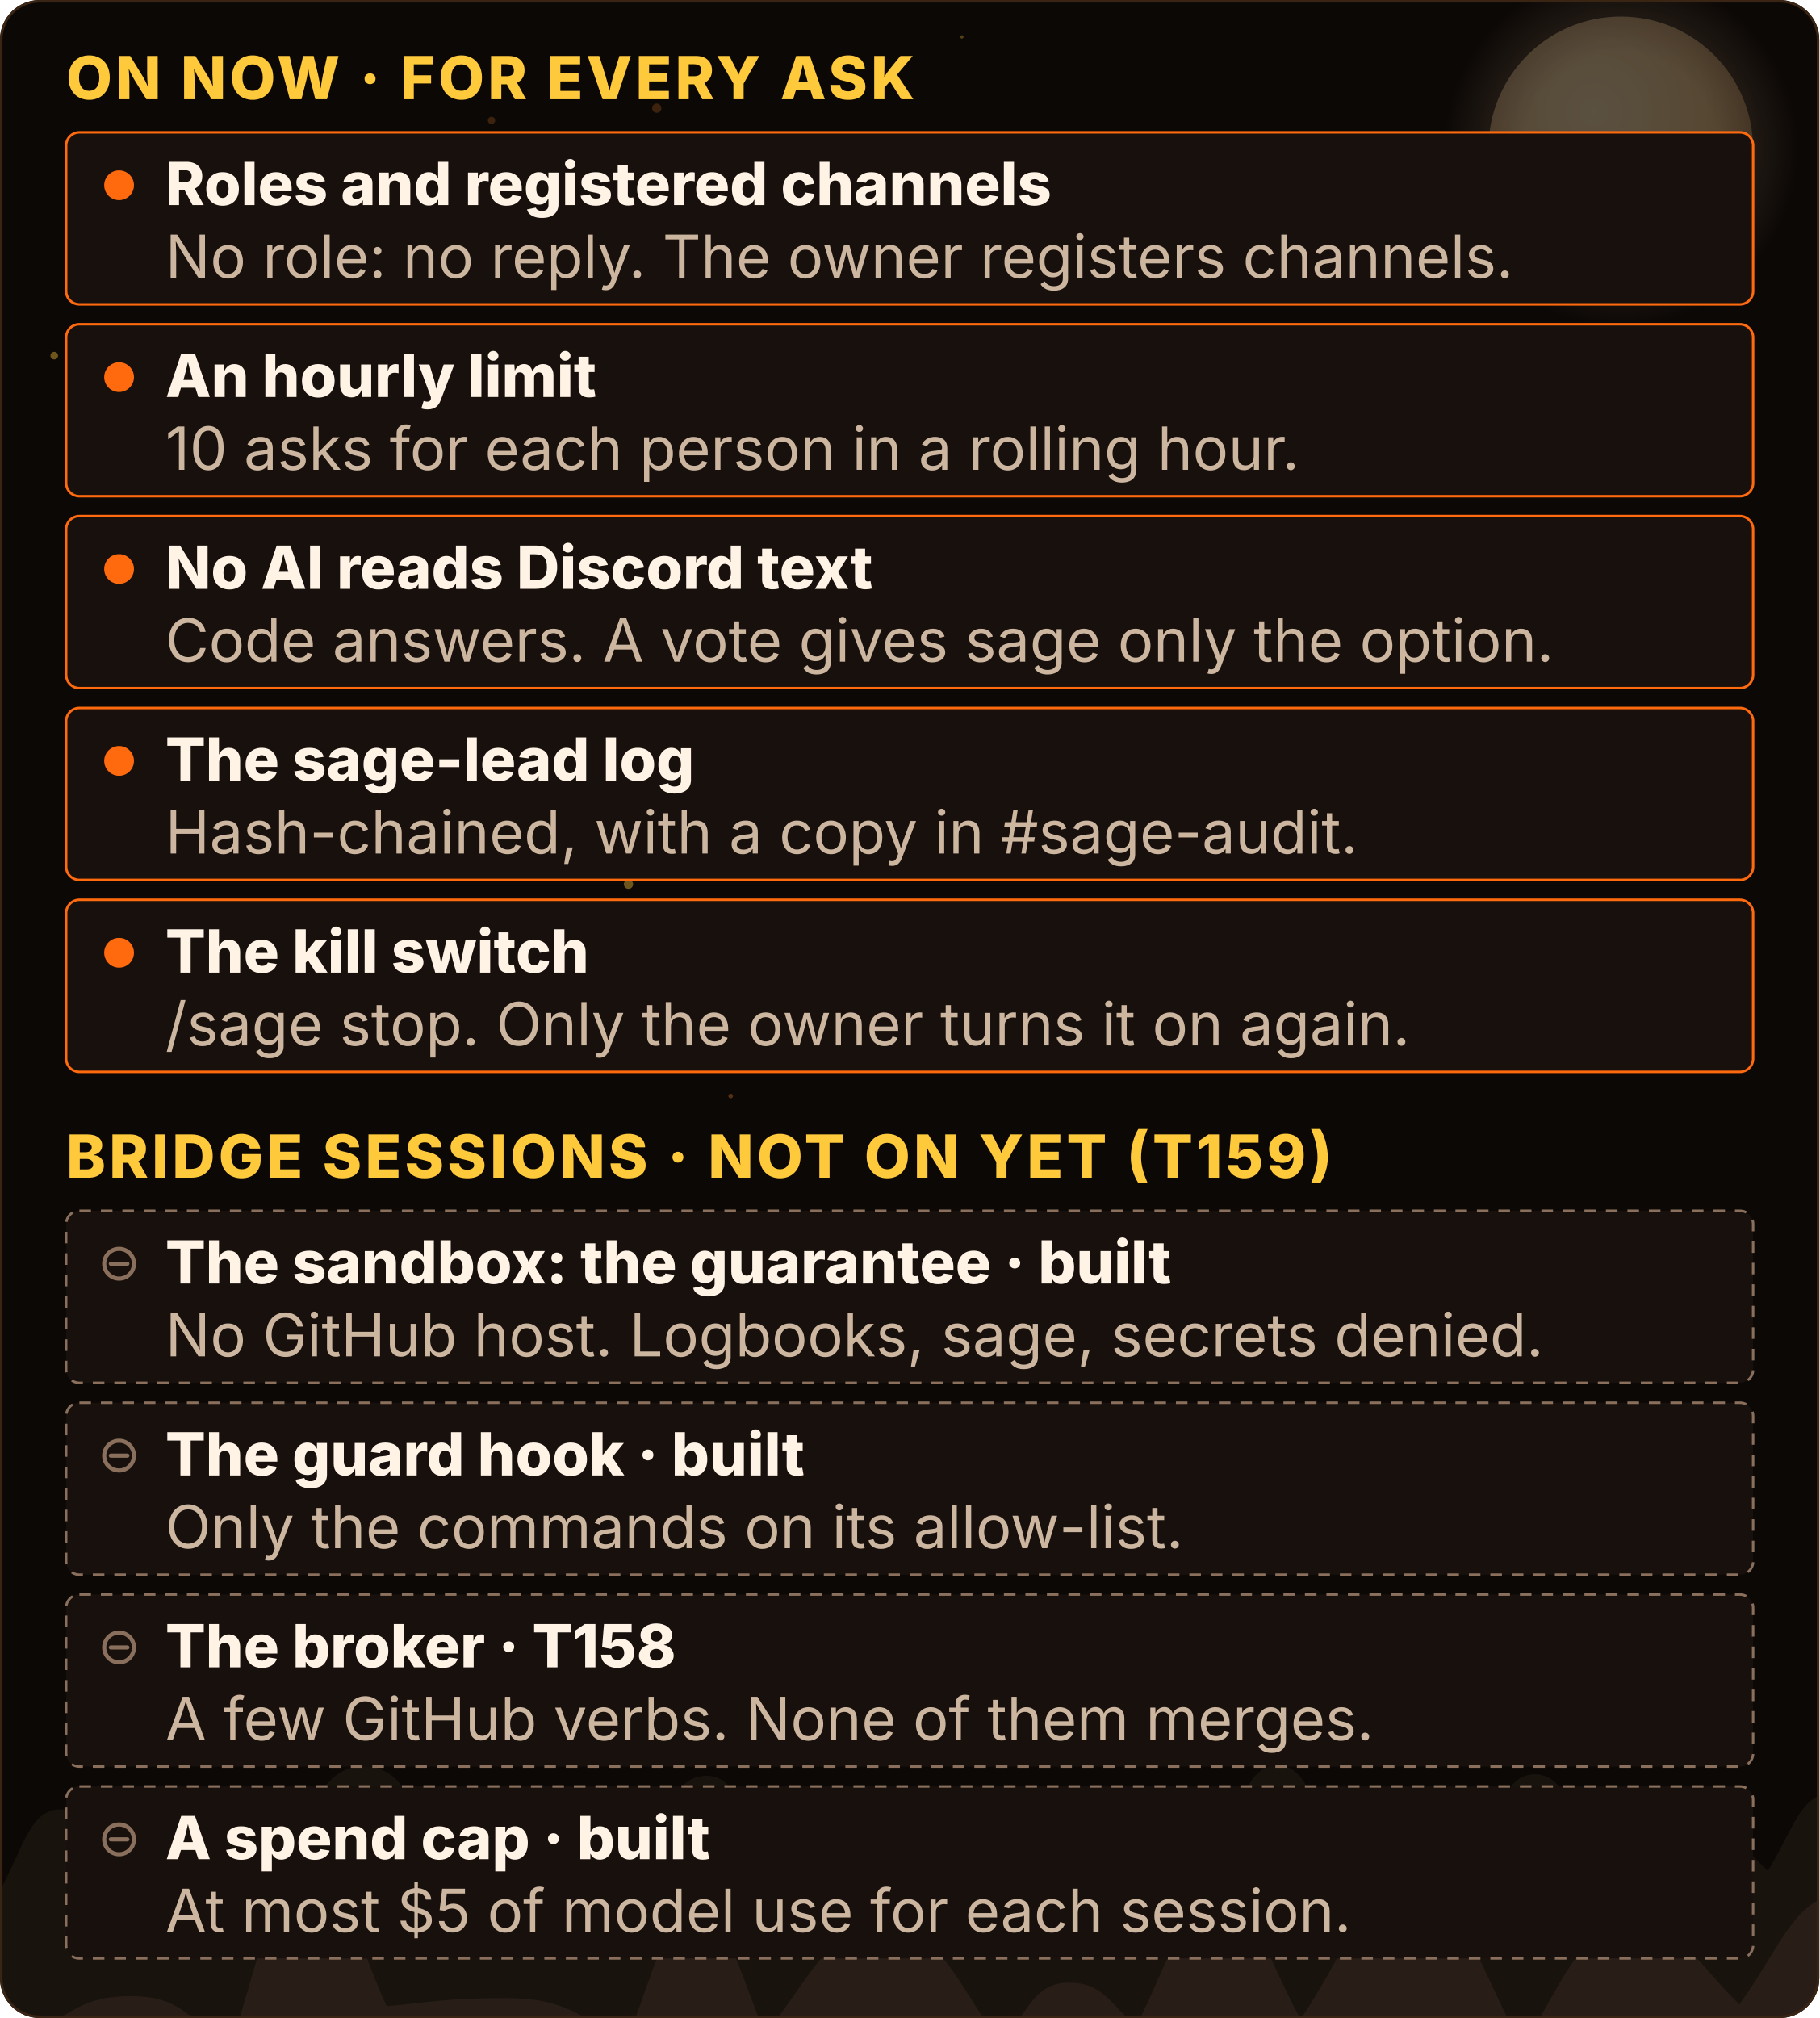
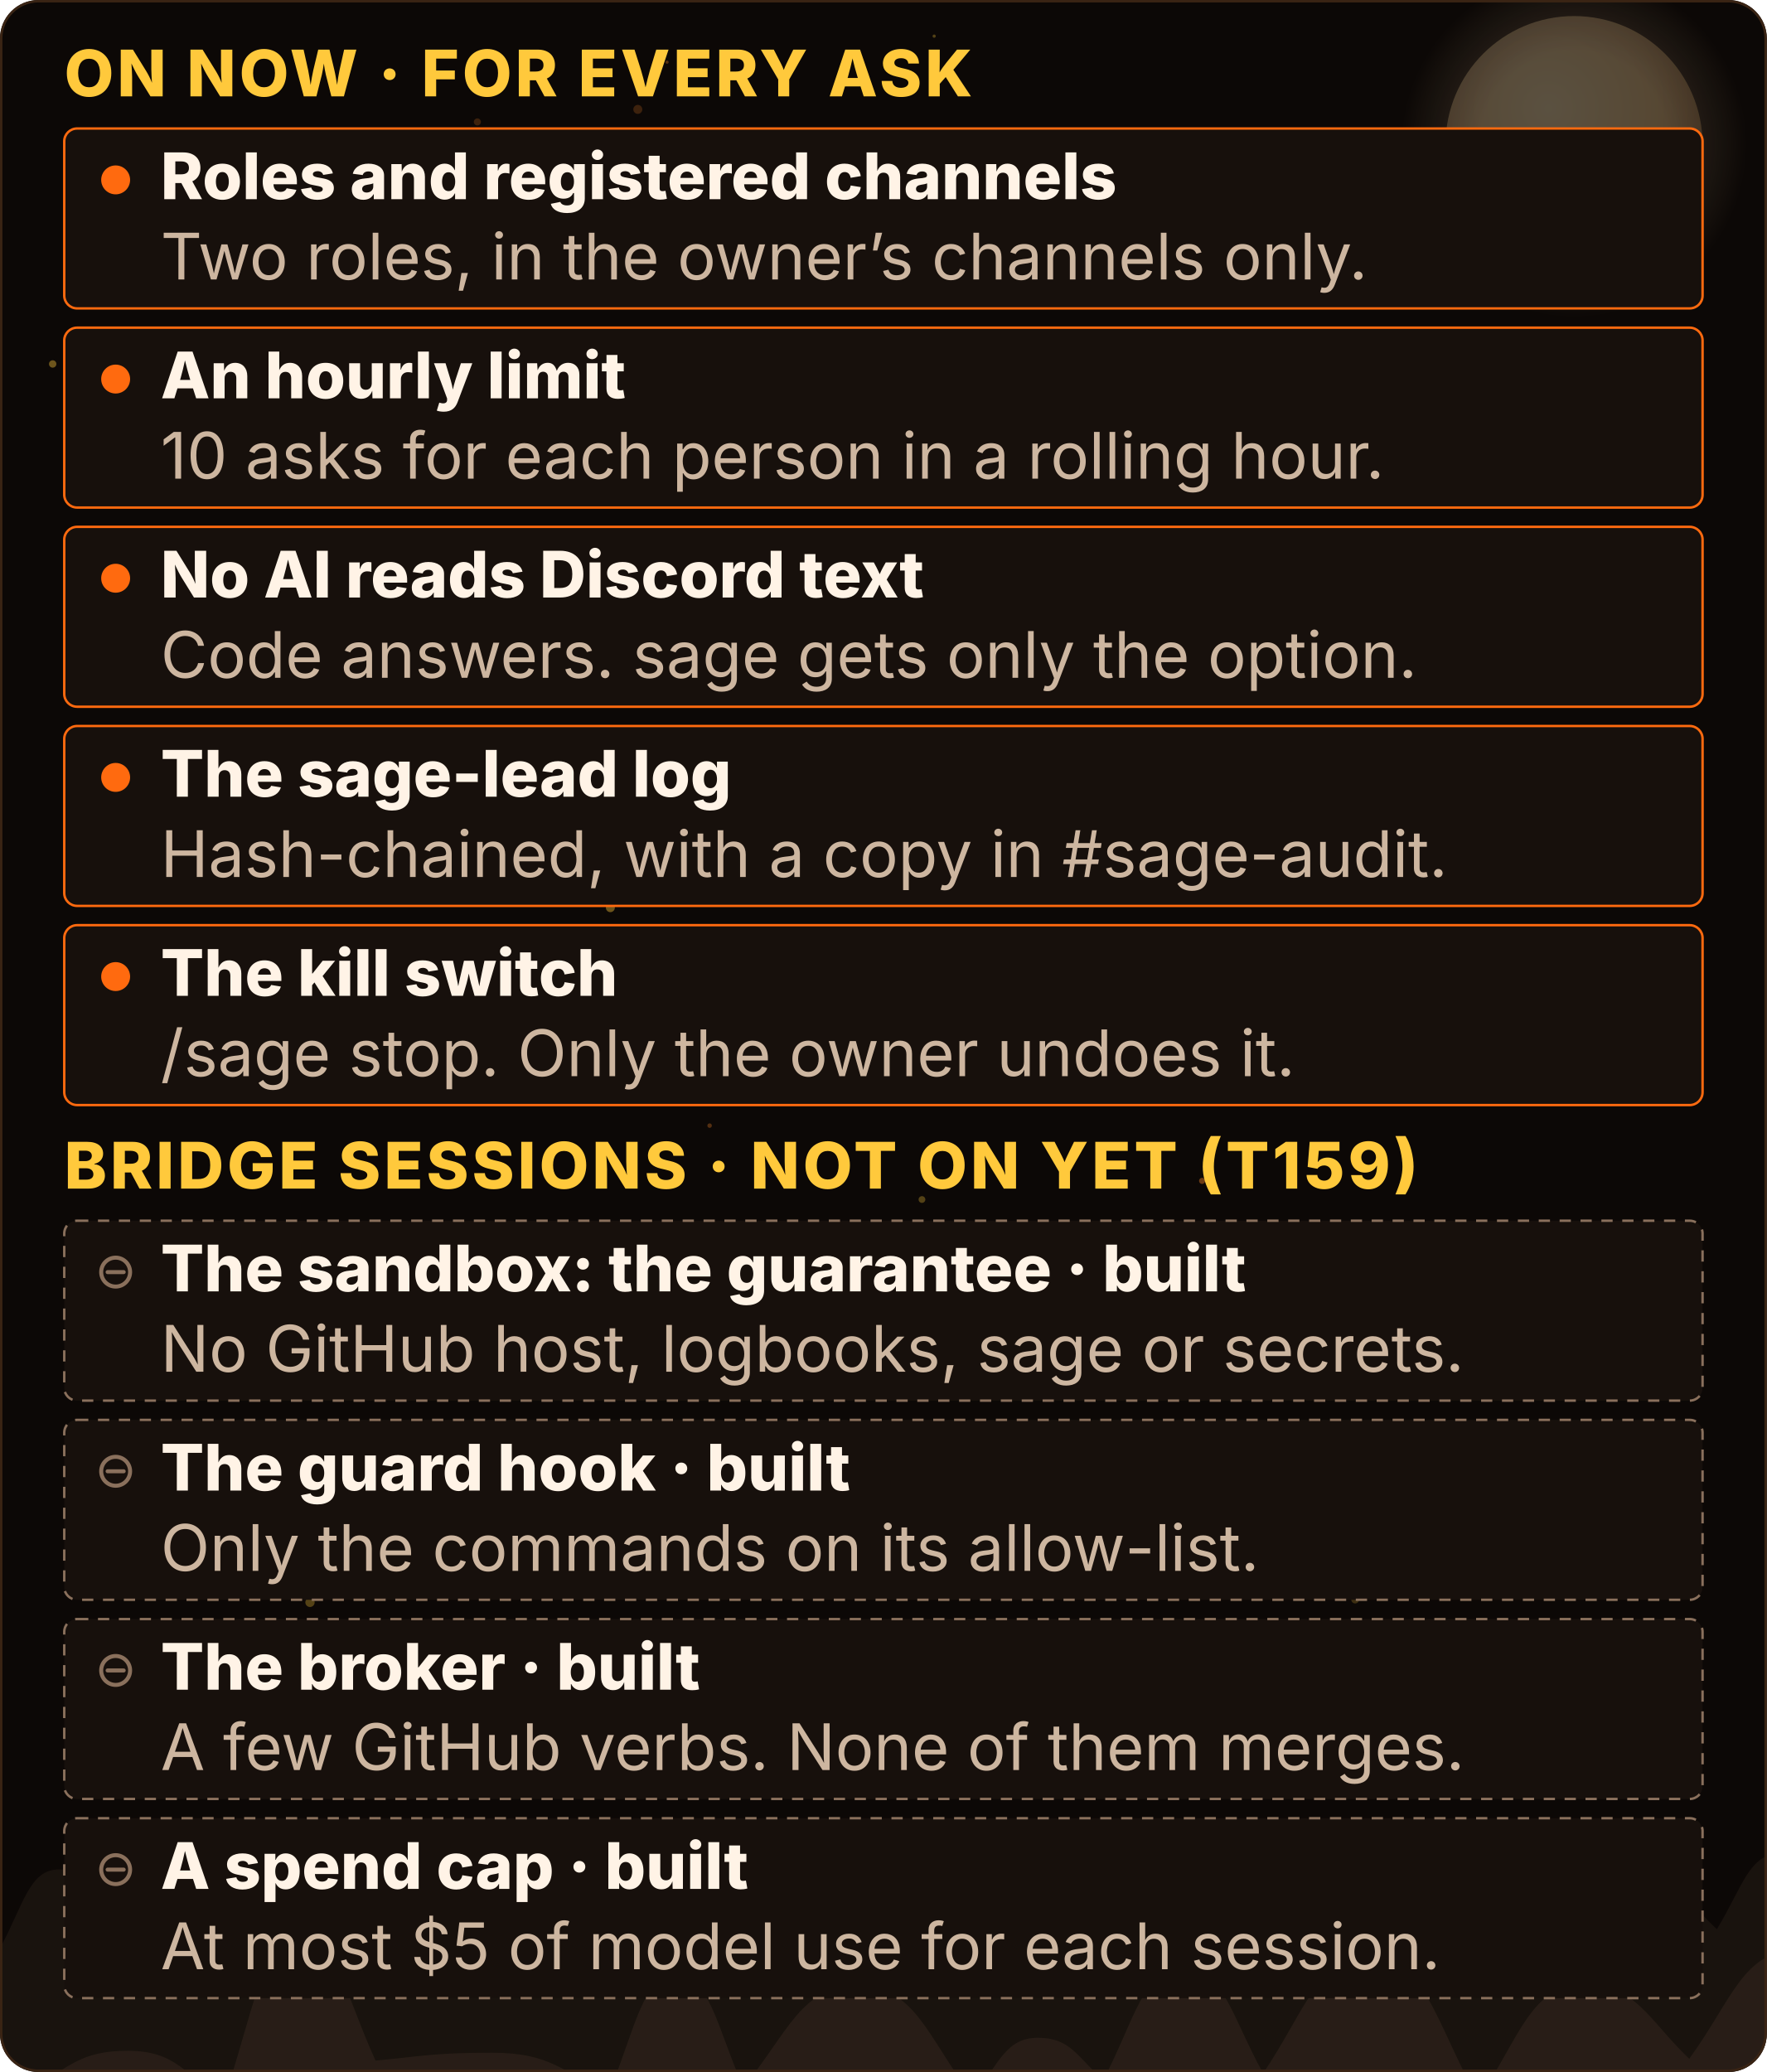
- <svg xmlns="http://www.w3.org/2000/svg" viewBox="0 0 1100 1220" width="1100" height="1220" role="img" aria-label="The guardrails: five layers are on now for every ask; four more (the sandbox, the guard hook, the broker and a spend cap) come with bridge sessions.">
+ <svg xmlns="http://www.w3.org/2000/svg" viewBox="0 0 1100 1290" width="1100" height="1290" role="img" aria-label="The guardrails: five layers are on now for every ask; four more (the sandbox, the guard hook, the broker and a spend cap) come with bridge sessions.">
  <style>.pulse{animation:pulse 5s ease-in-out infinite}@keyframes pulse{50%{opacity:.55}}@media (prefers-reduced-motion:reduce){.pulse{animation:none}}</style>
  <defs>
    <linearGradient id="safety-d-sky" x1="0" y1="0" x2="0" y2="1">
      <stop offset="0" stop-color="#080605" />
      <stop offset="0.45" stop-color="#1B120C" />
      <stop offset="0.72" stop-color="#22160E" />
      <stop offset="1" stop-color="#0A0706" />
    </linearGradient>
    <radialGradient id="safety-d-haze">
      <stop offset="0" stop-color="#FF8A2A" stop-opacity="0.6" />
      <stop offset="0.5" stop-color="#FF6A0F" stop-opacity="0.2" />
      <stop offset="1" stop-color="#FF6A0F" stop-opacity="0" />
    </radialGradient>
    <radialGradient id="safety-d-moonglow">
      <stop offset="0.55" stop-color="#F2CD96" stop-opacity="0.5" />
      <stop offset="1" stop-color="#F2CD96" stop-opacity="0" />
    </radialGradient>
    <radialGradient id="safety-d-moon" cx="0.4" cy="0.36" r="0.72">
      <stop offset="0" stop-color="#F8E7C6" />
      <stop offset="0.6" stop-color="#E4BC88" />
      <stop offset="1" stop-color="#B8844F" />
    </radialGradient>
    <radialGradient id="safety-d-iris" cx="0.51" cy="0.52" r="0.56">
      <stop offset="0" stop-color="#FFF4C2" />
      <stop offset="0.16" stop-color="#FFD54A" />
      <stop offset="0.4" stop-color="#FDB022" />
      <stop offset="0.66" stop-color="#EE7A0C" />
      <stop offset="0.86" stop-color="#A83E08" />
      <stop offset="1" stop-color="#4A1803" />
    </radialGradient>
    <linearGradient id="safety-d-lid" x1="0" y1="0.34" x2="0" y2="0.96">
      <stop offset="0" stop-color="#000" stop-opacity="0.85" />
      <stop offset="1" stop-color="#000" stop-opacity="0" />
    </linearGradient>
    <linearGradient id="safety-d-markR" x1="0" y1="0.5" x2="1" y2="0.3">
      <stop offset="0" stop-color="#B83A0A" />
      <stop offset="0.55" stop-color="#FF6A0F" />
      <stop offset="1" stop-color="#FFB050" />
    </linearGradient>
    <linearGradient id="safety-d-markL" x1="1" y1="0.5" x2="0" y2="0.3">
      <stop offset="0" stop-color="#B83A0A" />
      <stop offset="0.55" stop-color="#FF6A0F" />
      <stop offset="1" stop-color="#FFB050" />
    </linearGradient>
    <linearGradient id="safety-d-skin" x1="0" y1="0" x2="0" y2="1">
      <stop offset="0" stop-color="#040202" />
      <stop offset="0.32" stop-color="#1A110B" />
      <stop offset="0.6" stop-color="#33231A" />
      <stop offset="0.86" stop-color="#2C1E14" />
      <stop offset="1" stop-color="#3A2618" />
    </linearGradient>
    <linearGradient id="safety-d-robe" x1="0" y1="0" x2="0" y2="1">
      <stop offset="0" stop-color="#2B2018" />
      <stop offset="1" stop-color="#100B08" />
    </linearGradient>
    <linearGradient id="safety-d-bust" x1="0" y1="0" x2="0" y2="1">
      <stop offset="0" stop-color="#2B2018" />
      <stop offset="1" stop-color="#0A0604" />
    </linearGradient>
    <linearGradient id="safety-d-hood" x1="0" y1="0" x2="0" y2="1">
      <stop offset="0" stop-color="#382A1F" />
      <stop offset="1" stop-color="#18120D" />
    </linearGradient>
    <linearGradient id="safety-d-rock" x1="0" y1="0" x2="0" y2="1">
      <stop offset="0" stop-color="#33271D" />
      <stop offset="1" stop-color="#0D0907" />
    </linearGradient>
    <radialGradient id="safety-d-disc" cx="0.5" cy="0.42" r="0.62">
      <stop offset="0" stop-color="#3B2B1E" />
      <stop offset="1" stop-color="#100B08" />
    </radialGradient>
    <radialGradient id="safety-d-orb" cx="0.4" cy="0.38" r="0.65">
      <stop offset="0" stop-color="#FFF6D0" />
      <stop offset="0.45" stop-color="#FFC93C" />
      <stop offset="1" stop-color="#FF6A0F" />
    </radialGradient>
    <linearGradient id="safety-d-fall" x1="0" y1="0" x2="0" y2="1">
      <stop offset="0" stop-color="#F4E6CC" stop-opacity="0.95" />
      <stop offset="1" stop-color="#F4E6CC" stop-opacity="0" />
    </linearGradient>
    <linearGradient id="safety-d-word" x1="0" y1="0" x2="0" y2="1">
      <stop offset="0.2" stop-color="#FFF8EC" />
      <stop offset="0.5" stop-color="#FFD27A" />
      <stop offset="0.72" stop-color="#FF8A2A" />
      <stop offset="0.9" stop-color="#E2470A" />
    </linearGradient>
    <linearGradient id="safety-d-ember" x1="0" y1="0" x2="0" y2="1">
      <stop offset="0" stop-color="#FFA040" />
      <stop offset="1" stop-color="#F05A0A" />
    </linearGradient>
    <filter id="safety-d-wordglow" x="-10%" y="-20%" width="120%" height="140%">
      <feGaussianBlur in="SourceAlpha" stdDeviation="10" result="b" />
      <feFlood flood-color="#FF6A0F" flood-opacity="0.7" />
      <feComposite in2="b" operator="in" result="g" />
      <feMerge>
        <feMergeNode in="g" />
        <feMergeNode in="SourceGraphic" />
      </feMerge>
    </filter>
    <filter id="safety-d-glow" x="-50%" y="-50%" width="200%" height="200%">
      <feGaussianBlur in="SourceGraphic" stdDeviation="2.6" result="b" />
      <feMerge>
        <feMergeNode in="b" />
        <feMergeNode in="SourceGraphic" />
      </feMerge>
    </filter>
    <filter id="safety-d-blur" x="-50%" y="-50%" width="200%" height="200%">
      <feGaussianBlur stdDeviation="14" />
    </filter>
    <filter id="safety-d-mist" x="-30%" y="-200%" width="160%" height="500%">
      <feGaussianBlur stdDeviation="20" />
    </filter>
    <marker id="safety-d-hot" viewBox="0 0 12 12" refX="10" refY="6" markerWidth="9" markerHeight="9" markerUnits="userSpaceOnUse" orient="auto-start-reverse">
      <path d="M0 0 L12 6 L0 12 L3 6 z" fill="#FF6A0F" />
    </marker>
    <marker id="safety-d-muted" viewBox="0 0 12 12" refX="10" refY="6" markerWidth="9" markerHeight="9" markerUnits="userSpaceOnUse" orient="auto-start-reverse">
      <path d="M0 0 L12 6 L0 12 L3 6 z" fill="#8A705C" />
    </marker>
    <marker id="safety-d-bad" viewBox="0 0 12 12" refX="10" refY="6" markerWidth="9" markerHeight="9" markerUnits="userSpaceOnUse" orient="auto-start-reverse">
      <path d="M0 0 L12 6 L0 12 L3 6 z" fill="#FF6A55" />
    </marker>
    <marker id="safety-d-loop" viewBox="0 0 12 12" refX="10" refY="6" markerWidth="9" markerHeight="9" markerUnits="userSpaceOnUse" orient="auto-start-reverse">
      <path d="M0 0 L12 6 L0 12 L3 6 z" fill="#FFC93C" />
    </marker>
    <clipPath id="safety-d-frame">
-       <rect width="1100" height="1220" rx="24" />
+       <rect width="1100" height="1290" rx="24" />
    </clipPath>
  </defs>
  <g clip-path="url(#safety-d-frame)">
-     <rect width="1100" height="1220" rx="24" fill="#0C0806" />
+     <rect width="1100" height="1290" rx="24" fill="#0C0806" />
    <circle cx="980" cy="90" r="107.5" fill="url(#safety-d-moonglow)" opacity="0.3" />
    <circle cx="980" cy="90" r="80" fill="url(#safety-d-moon)" opacity="0.22" />
-     <path d="M-60 1220 L-60 1160 C-48 1140.5 -45 1124.6 -30 1124.6 C-15 1124.6 -12 1132.9 0 1143 C14.6 1116 18.3 1093.9 36.6 1093.9 C54.8 1093.9 58.5 1109.5 73.1 1128.5 C90.6 1127.6 95 1126.9 116.9 1126.9 C138.7 1126.9 143.1 1140.7 160.6 1157.7 C184.3 1108.2 190.2 1067.8 219.9 1067.8 C249.5 1067.8 255.4 1107.5 279.1 1155.9 C300.3 1138.9 305.5 1125 331.9 1125 C358.3 1125 363.6 1128.9 384.7 1133.7 C401.8 1100.7 406 1073.6 427.4 1073.6 C448.7 1073.6 452.9 1108.2 470 1150.5 C492.6 1136.4 498.3 1125 526.6 1125 C554.8 1125 560.5 1123.8 583.1 1122.3 C598.6 1116.6 602.5 1111.9 621.8 1111.9 C641.2 1111.9 645 1118.4 660.5 1126.3 C675.3 1115.4 679 1106.6 697.5 1106.6 C715.9 1106.6 719.6 1115.3 734.4 1126 C749.7 1093.7 753.5 1067.3 772.5 1067.3 C791.6 1067.3 795.4 1095.7 810.7 1130.5 C825.3 1106.1 829 1086 847.3 1086 C865.6 1086 869.2 1116.9 883.9 1154.6 C901.5 1109.5 906 1072.7 928 1072.7 C950.1 1072.7 954.5 1108.8 972.2 1153 C991.5 1123.1 996.3 1098.6 1020.5 1098.6 C1044.7 1098.6 1049.5 1113.2 1068.9 1131.1 C1084.8 1105.2 1088.8 1083.9 1108.6 1083.9 C1128.5 1083.9 1132.5 1109.9 1148.4 1141.6 C1165.2 1121.6 1169.4 1105.2 1190.5 1105.2 C1211.5 1105.2 1215.7 1126.3 1232.6 1152.1 L1232.6 1220 Z" fill="#3A2B21" opacity="0.3" />
-     <path d="M-60 1220 L-60 1250 C-44 1220 -40 1195.4 -20 1195.4 C0 1195.4 4 1210.7 20 1229.5 C43.8 1217 49.8 1206.8 79.5 1206.8 C109.2 1206.8 115.2 1221 139 1238.4 C157.9 1182.9 162.7 1137.5 186.4 1137.5 C210.1 1137.5 214.8 1171.4 233.8 1212.9 C262.8 1210.2 270 1208 306.3 1208 C342.6 1208 349.9 1219.5 378.9 1233.5 C395.7 1193.1 399.9 1160 420.8 1160 C441.8 1160 446 1191.3 462.8 1229.5 C491.3 1194.8 498.5 1166.5 534.1 1166.5 C569.8 1166.5 576.9 1197.6 605.5 1235.5 C621.8 1215.3 625.9 1198.7 646.2 1198.7 C666.6 1198.7 670.6 1210.6 686.9 1225.1 C706.8 1186.8 711.8 1155.4 736.7 1155.4 C761.5 1155.4 766.5 1184.8 786.4 1220.8 C813.2 1181.2 819.9 1148.7 853.4 1148.7 C886.8 1148.7 893.5 1188.5 920.3 1237.1 C946.6 1197.9 953.1 1165.8 986 1165.8 C1018.8 1165.8 1025.4 1186.5 1051.7 1211.8 C1078.7 1174.6 1085.4 1144.1 1119.2 1144.1 C1152.9 1144.1 1159.7 1185.7 1186.6 1236.6 L1186.6 1220 Z" fill="#3A2B21" opacity="0.45" />
-     <ellipse cx="80" cy="1179.5" rx="262.2" ry="26" fill="#E9D6BC" opacity="0" filter="url(#safety-d-mist)" />
-     <ellipse cx="399.8" cy="1145.7" rx="218.8" ry="26" fill="#E9D6BC" opacity="0" filter="url(#safety-d-mist)" />
-     <ellipse cx="663.8" cy="1180.4" rx="273.4" ry="26" fill="#E9D6BC" opacity="0" filter="url(#safety-d-mist)" />
-     <ellipse cx="929.3" cy="1150.4" rx="221.4" ry="26" fill="#E9D6BC" opacity="0" filter="url(#safety-d-mist)" />
-     <circle cx="397.1" cy="65.4" r="2.8" fill="#FF8A2A" opacity="0.2" />
-     <circle cx="479.9" cy="1135" r="2.2" fill="#FF8A2A" opacity="0.4" />
-     <circle cx="507.4" cy="338.1" r="1" fill="#FFC93C" opacity="0.3" />
-     <circle cx="879.6" cy="388.5" r="1.3" fill="#FFC93C" opacity="0.4" />
-     <circle cx="193" cy="942.8" r="2.9" fill="#FFC93C" opacity="0.3" />
-     <circle cx="987.5" cy="743.7" r="2.5" fill="#FF8A2A" opacity="0.3" />
-     <circle cx="187.7" cy="519.8" r="1.6" fill="#FF8A2A" opacity="0.4" />
-     <circle cx="432" cy="242.9" r="1.6" fill="#FFC93C" opacity="0.4" />
-     <circle cx="478.5" cy="596.2" r="2" fill="#FF8A2A" opacity="0.3" />
-     <circle cx="574" cy="706.1" r="2.1" fill="#FFC93C" opacity="0.3" />
-     <circle cx="370.6" cy="555.3" r="2.4" fill="#FF8A2A" opacity="0.3" />
-     <circle cx="996" cy="474.8" r="2.1" fill="#FFC93C" opacity="0.3" />
-     <circle cx="767.2" cy="315.5" r="2.6" fill="#FFC93C" opacity="0.2" />
-     <circle cx="684.4" cy="113.6" r="1.8" fill="#FF8A2A" opacity="0.2" />
-     <circle cx="742" cy="759.9" r="3" fill="#FF8A2A" opacity="0.2" />
-     <circle cx="583.5" cy="911" r="2" fill="#FFC93C" opacity="0.2" />
-     <circle cx="84" cy="264.9" r="1.6" fill="#FF8A2A" opacity="0.4" />
-     <circle cx="380" cy="534.6" r="2.8" fill="#FFC93C" opacity="0.4" />
-     <circle cx="32.8" cy="215" r="2.3" fill="#FFC93C" opacity="0.4" />
-     <circle cx="806" cy="932" r="1.8" fill="#FF8A2A" opacity="0.2" />
-     <circle cx="866.8" cy="95.2" r="2.1" fill="#FFC93C" opacity="0.3" />
-     <circle cx="415.3" cy="37.7" r="1" fill="#FF8A2A" opacity="0.3" />
-     <circle cx="750.9" cy="255.5" r="2.8" fill="#FFC93C" opacity="0.3" />
-     <circle cx="295.9" cy="907" r="1.7" fill="#FFC93C" opacity="0.5" />
-     <circle cx="548.6" cy="890.4" r="2.9" fill="#FF8A2A" opacity="0.5" />
-     <circle cx="843.7" cy="941.3" r="2.4" fill="#FFC93C" opacity="0.2" />
-     <circle cx="771.6" cy="992.9" r="1.4" fill="#FF8A2A" opacity="0.3" />
-     <circle cx="873.8" cy="763.6" r="3" fill="#FFC93C" opacity="0.2" />
-     <circle cx="691.6" cy="322.4" r="1" fill="#FF8A2A" opacity="0.3" />
-     <circle cx="425.1" cy="1137" r="0.8" fill="#FF8A2A" opacity="0.3" />
-     <circle cx="160.4" cy="857.9" r="2.4" fill="#FF8A2A" opacity="0.4" />
-     <circle cx="473.9" cy="563.8" r="2.6" fill="#FF8A2A" opacity="0.4" />
-     <circle cx="301.2" cy="817.1" r="2.8" fill="#FF8A2A" opacity="0.4" />
-     <circle cx="297.2" cy="72.8" r="2.2" fill="#FF8A2A" opacity="0.2" />
-     <circle cx="441.8" cy="662.6" r="1.4" fill="#FF8A2A" opacity="0.3" />
-     <circle cx="581.6" cy="22.3" r="1" fill="#FFC93C" opacity="0.3" />
-     <circle cx="822.2" cy="213.2" r="1.2" fill="#FF8A2A" opacity="0.3" />
-     <circle cx="561.7" cy="1124.2" r="2.5" fill="#FF8A2A" opacity="0.3" />
-     <circle cx="748.4" cy="695.2" r="1.9" fill="#FF8A2A" opacity="0.4" />
-     <circle cx="425.8" cy="256.2" r="2.2" fill="#FF8A2A" opacity="0.4" />
-     <text x="40" y="60" font-family="-apple-system, BlinkMacSystemFont, 'Segoe UI', Inter, Helvetica, Arial, sans-serif" font-size="36" font-weight="800" fill="#FFC93C" text-anchor="start" letter-spacing="2">
+     <path d="M-60 1290 L-60 1230 C-48 1210.5 -45 1194.6 -30 1194.6 C-15 1194.6 -12 1202.9 0 1213 C14.6 1186 18.3 1163.9 36.6 1163.9 C54.8 1163.9 58.5 1179.5 73.1 1198.5 C90.6 1197.6 95 1196.9 116.9 1196.9 C138.7 1196.9 143.1 1210.7 160.6 1227.7 C184.3 1178.2 190.2 1137.8 219.9 1137.8 C249.5 1137.8 255.4 1177.5 279.1 1225.9 C300.3 1208.9 305.5 1195 331.9 1195 C358.3 1195 363.6 1198.9 384.7 1203.7 C401.8 1170.7 406 1143.6 427.4 1143.6 C448.7 1143.6 452.9 1178.2 470 1220.5 C492.6 1206.4 498.3 1195 526.6 1195 C554.8 1195 560.5 1193.8 583.1 1192.3 C598.6 1186.6 602.5 1181.9 621.8 1181.9 C641.2 1181.9 645 1188.4 660.5 1196.3 C675.3 1185.4 679 1176.6 697.5 1176.6 C715.9 1176.6 719.6 1185.3 734.4 1196 C749.7 1163.7 753.5 1137.3 772.5 1137.3 C791.6 1137.3 795.4 1165.7 810.7 1200.5 C825.3 1176.1 829 1156 847.3 1156 C865.6 1156 869.2 1186.9 883.9 1224.6 C901.5 1179.5 906 1142.7 928 1142.7 C950.1 1142.7 954.5 1178.8 972.2 1223 C991.5 1193.1 996.3 1168.6 1020.5 1168.6 C1044.7 1168.6 1049.5 1183.2 1068.9 1201.1 C1084.8 1175.2 1088.8 1153.9 1108.6 1153.9 C1128.5 1153.9 1132.5 1179.9 1148.4 1211.6 C1165.2 1191.6 1169.4 1175.2 1190.5 1175.2 C1211.5 1175.2 1215.7 1196.3 1232.6 1222.1 L1232.6 1290 Z" fill="#3A2B21" opacity="0.3" />
+     <path d="M-60 1290 L-60 1320 C-44 1290 -40 1265.4 -20 1265.4 C0 1265.4 4 1280.7 20 1299.5 C43.8 1287 49.8 1276.8 79.5 1276.8 C109.2 1276.8 115.2 1291 139 1308.4 C157.9 1252.9 162.7 1207.5 186.4 1207.5 C210.1 1207.5 214.8 1241.4 233.8 1282.9 C262.8 1280.2 270 1278 306.3 1278 C342.6 1278 349.9 1289.5 378.9 1303.5 C395.7 1263.1 399.9 1230 420.8 1230 C441.8 1230 446 1261.3 462.8 1299.5 C491.3 1264.8 498.5 1236.5 534.1 1236.5 C569.8 1236.5 576.9 1267.6 605.5 1305.5 C621.8 1285.3 625.9 1268.7 646.2 1268.7 C666.6 1268.7 670.6 1280.6 686.9 1295.1 C706.8 1256.8 711.8 1225.4 736.7 1225.4 C761.5 1225.4 766.5 1254.8 786.4 1290.8 C813.2 1251.2 819.9 1218.7 853.4 1218.7 C886.8 1218.7 893.5 1258.5 920.3 1307.1 C946.6 1267.9 953.1 1235.8 986 1235.8 C1018.8 1235.8 1025.4 1256.5 1051.7 1281.8 C1078.7 1244.6 1085.4 1214.1 1119.2 1214.1 C1152.9 1214.1 1159.7 1255.7 1186.6 1306.6 L1186.6 1290 Z" fill="#3A2B21" opacity="0.45" />
+     <ellipse cx="80" cy="1249.5" rx="262.2" ry="26" fill="#E9D6BC" opacity="0" filter="url(#safety-d-mist)" />
+     <ellipse cx="399.8" cy="1215.7" rx="218.8" ry="26" fill="#E9D6BC" opacity="0" filter="url(#safety-d-mist)" />
+     <ellipse cx="663.8" cy="1250.4" rx="273.4" ry="26" fill="#E9D6BC" opacity="0" filter="url(#safety-d-mist)" />
+     <ellipse cx="929.3" cy="1220.4" rx="221.4" ry="26" fill="#E9D6BC" opacity="0" filter="url(#safety-d-mist)" />
+     <circle cx="397.1" cy="68.1" r="2.8" fill="#FF8A2A" opacity="0.2" />
+     <circle cx="479.9" cy="1201.1" r="2.2" fill="#FF8A2A" opacity="0.4" />
+     <circle cx="507.4" cy="357" r="1" fill="#FFC93C" opacity="0.3" />
+     <circle cx="879.6" cy="410.3" r="1.3" fill="#FFC93C" opacity="0.4" />
+     <circle cx="193" cy="997.6" r="2.9" fill="#FFC93C" opacity="0.3" />
+     <circle cx="987.5" cy="786.6" r="2.5" fill="#FF8A2A" opacity="0.3" />
+     <circle cx="187.7" cy="549.4" r="1.6" fill="#FF8A2A" opacity="0.4" />
+     <circle cx="432" cy="256.1" r="1.6" fill="#FFC93C" opacity="0.4" />
+     <circle cx="478.5" cy="630.4" r="2" fill="#FF8A2A" opacity="0.3" />
+     <circle cx="574" cy="746.8" r="2.1" fill="#FFC93C" opacity="0.3" />
+     <circle cx="370.6" cy="587.1" r="2.4" fill="#FF8A2A" opacity="0.3" />
+     <circle cx="996" cy="501.8" r="2.1" fill="#FFC93C" opacity="0.3" />
+     <circle cx="767.2" cy="333" r="2.6" fill="#FFC93C" opacity="0.2" />
+     <circle cx="684.4" cy="119.2" r="1.8" fill="#FF8A2A" opacity="0.2" />
+     <circle cx="742" cy="803.8" r="3" fill="#FF8A2A" opacity="0.2" />
+     <circle cx="583.5" cy="963.8" r="2" fill="#FFC93C" opacity="0.2" />
+     <circle cx="84" cy="279.4" r="1.6" fill="#FF8A2A" opacity="0.4" />
+     <circle cx="380" cy="565.1" r="2.8" fill="#FFC93C" opacity="0.4" />
+     <circle cx="32.8" cy="226.6" r="2.3" fill="#FFC93C" opacity="0.4" />
+     <circle cx="806" cy="986.1" r="1.8" fill="#FF8A2A" opacity="0.2" />
+     <circle cx="866.8" cy="99.7" r="2.1" fill="#FFC93C" opacity="0.3" />
+     <circle cx="415.3" cy="38.7" r="1" fill="#FF8A2A" opacity="0.3" />
+     <circle cx="750.9" cy="269.4" r="2.8" fill="#FFC93C" opacity="0.3" />
+     <circle cx="295.9" cy="959.6" r="1.7" fill="#FFC93C" opacity="0.5" />
+     <circle cx="548.6" cy="942.1" r="2.9" fill="#FF8A2A" opacity="0.5" />
+     <circle cx="843.7" cy="995.9" r="2.4" fill="#FFC93C" opacity="0.2" />
+     <circle cx="771.6" cy="1050.6" r="1.4" fill="#FF8A2A" opacity="0.3" />
+     <circle cx="873.8" cy="807.7" r="3" fill="#FFC93C" opacity="0.2" />
+     <circle cx="691.6" cy="340.3" r="1" fill="#FF8A2A" opacity="0.3" />
+     <circle cx="425.1" cy="1203.2" r="0.8" fill="#FF8A2A" opacity="0.3" />
+     <circle cx="160.4" cy="907.6" r="2.4" fill="#FF8A2A" opacity="0.4" />
+     <circle cx="473.9" cy="596.1" r="2.6" fill="#FF8A2A" opacity="0.4" />
+     <circle cx="301.2" cy="864.4" r="2.8" fill="#FF8A2A" opacity="0.4" />
+     <circle cx="297.2" cy="75.9" r="2.2" fill="#FF8A2A" opacity="0.2" />
+     <circle cx="441.8" cy="700.8" r="1.4" fill="#FF8A2A" opacity="0.3" />
+     <circle cx="581.6" cy="22.5" r="1" fill="#FFC93C" opacity="0.3" />
+     <circle cx="822.2" cy="224.6" r="1.2" fill="#FF8A2A" opacity="0.3" />
+     <circle cx="561.7" cy="1189.7" r="2.5" fill="#FF8A2A" opacity="0.3" />
+     <circle cx="748.4" cy="735.2" r="1.9" fill="#FF8A2A" opacity="0.4" />
+     <circle cx="425.8" cy="270.2" r="2.2" fill="#FF8A2A" opacity="0.4" />
+     <text x="40" y="60" font-family="-apple-system, BlinkMacSystemFont, 'Segoe UI', Inter, Helvetica, Arial, sans-serif" font-size="40" font-weight="800" fill="#FFC93C" text-anchor="start" letter-spacing="2">
      <tspan x="40" dy="0">ON NOW · FOR EVERY ASK</tspan>
    </text>
-     <rect x="40" y="80" width="1020" height="104" rx="8" fill="#17100C" stroke="#FF6A0F" stroke-width="1.5" />
+     <rect x="40" y="80" width="1020" height="112" rx="8" fill="#17100C" stroke="#FF6A0F" stroke-width="1.5" />
    <circle cx="72" cy="112" r="9" fill="#FF6A0F" />
-     <text x="100" y="124" font-family="-apple-system, BlinkMacSystemFont, 'Segoe UI', Inter, Helvetica, Arial, sans-serif" font-size="36" font-weight="800" fill="#FFF3E6" text-anchor="start">
+     <text x="100" y="124" font-family="-apple-system, BlinkMacSystemFont, 'Segoe UI', Inter, Helvetica, Arial, sans-serif" font-size="40" font-weight="800" fill="#FFF3E6" text-anchor="start">
      <tspan x="100" dy="0">Roles and registered channels</tspan>
    </text>
-     <text x="100" y="168" font-family="-apple-system, BlinkMacSystemFont, 'Segoe UI', Inter, Helvetica, Arial, sans-serif" font-size="36" font-weight="400" fill="#CDB6A0" text-anchor="start">
-       <tspan x="100" dy="0">No role: no reply. The owner registers channels.</tspan>
-     </text>
-     <rect x="40" y="196" width="1020" height="104" rx="8" fill="#17100C" stroke="#FF6A0F" stroke-width="1.5" />
-     <circle cx="72" cy="228" r="9" fill="#FF6A0F" />
-     <text x="100" y="240" font-family="-apple-system, BlinkMacSystemFont, 'Segoe UI', Inter, Helvetica, Arial, sans-serif" font-size="36" font-weight="800" fill="#FFF3E6" text-anchor="start">
+     <text x="100" y="174" font-family="-apple-system, BlinkMacSystemFont, 'Segoe UI', Inter, Helvetica, Arial, sans-serif" font-size="40" font-weight="400" fill="#CDB6A0" text-anchor="start">
+       <tspan x="100" dy="0">Two roles, in the owner’s channels only.</tspan>
+     </text>
+     <rect x="40" y="204" width="1020" height="112" rx="8" fill="#17100C" stroke="#FF6A0F" stroke-width="1.5" />
+     <circle cx="72" cy="236" r="9" fill="#FF6A0F" />
+     <text x="100" y="248" font-family="-apple-system, BlinkMacSystemFont, 'Segoe UI', Inter, Helvetica, Arial, sans-serif" font-size="40" font-weight="800" fill="#FFF3E6" text-anchor="start">
      <tspan x="100" dy="0">An hourly limit</tspan>
    </text>
-     <text x="100" y="284" font-family="-apple-system, BlinkMacSystemFont, 'Segoe UI', Inter, Helvetica, Arial, sans-serif" font-size="36" font-weight="400" fill="#CDB6A0" text-anchor="start">
+     <text x="100" y="298" font-family="-apple-system, BlinkMacSystemFont, 'Segoe UI', Inter, Helvetica, Arial, sans-serif" font-size="40" font-weight="400" fill="#CDB6A0" text-anchor="start">
      <tspan x="100" dy="0">10 asks for each person in a rolling hour.</tspan>
    </text>
-     <rect x="40" y="312" width="1020" height="104" rx="8" fill="#17100C" stroke="#FF6A0F" stroke-width="1.5" />
-     <circle cx="72" cy="344" r="9" fill="#FF6A0F" />
-     <text x="100" y="356" font-family="-apple-system, BlinkMacSystemFont, 'Segoe UI', Inter, Helvetica, Arial, sans-serif" font-size="36" font-weight="800" fill="#FFF3E6" text-anchor="start">
+     <rect x="40" y="328" width="1020" height="112" rx="8" fill="#17100C" stroke="#FF6A0F" stroke-width="1.5" />
+     <circle cx="72" cy="360" r="9" fill="#FF6A0F" />
+     <text x="100" y="372" font-family="-apple-system, BlinkMacSystemFont, 'Segoe UI', Inter, Helvetica, Arial, sans-serif" font-size="40" font-weight="800" fill="#FFF3E6" text-anchor="start">
      <tspan x="100" dy="0">No AI reads Discord text</tspan>
    </text>
-     <text x="100" y="400" font-family="-apple-system, BlinkMacSystemFont, 'Segoe UI', Inter, Helvetica, Arial, sans-serif" font-size="36" font-weight="400" fill="#CDB6A0" text-anchor="start">
-       <tspan x="100" dy="0">Code answers. A vote gives sage only the option.</tspan>
-     </text>
-     <rect x="40" y="428" width="1020" height="104" rx="8" fill="#17100C" stroke="#FF6A0F" stroke-width="1.5" />
-     <circle cx="72" cy="460" r="9" fill="#FF6A0F" />
-     <text x="100" y="472" font-family="-apple-system, BlinkMacSystemFont, 'Segoe UI', Inter, Helvetica, Arial, sans-serif" font-size="36" font-weight="800" fill="#FFF3E6" text-anchor="start">
+     <text x="100" y="422" font-family="-apple-system, BlinkMacSystemFont, 'Segoe UI', Inter, Helvetica, Arial, sans-serif" font-size="40" font-weight="400" fill="#CDB6A0" text-anchor="start">
+       <tspan x="100" dy="0">Code answers. sage gets only the option.</tspan>
+     </text>
+     <rect x="40" y="452" width="1020" height="112" rx="8" fill="#17100C" stroke="#FF6A0F" stroke-width="1.5" />
+     <circle cx="72" cy="484" r="9" fill="#FF6A0F" />
+     <text x="100" y="496" font-family="-apple-system, BlinkMacSystemFont, 'Segoe UI', Inter, Helvetica, Arial, sans-serif" font-size="40" font-weight="800" fill="#FFF3E6" text-anchor="start">
      <tspan x="100" dy="0">The sage-lead log</tspan>
    </text>
-     <text x="100" y="516" font-family="-apple-system, BlinkMacSystemFont, 'Segoe UI', Inter, Helvetica, Arial, sans-serif" font-size="36" font-weight="400" fill="#CDB6A0" text-anchor="start">
+     <text x="100" y="546" font-family="-apple-system, BlinkMacSystemFont, 'Segoe UI', Inter, Helvetica, Arial, sans-serif" font-size="40" font-weight="400" fill="#CDB6A0" text-anchor="start">
      <tspan x="100" dy="0">Hash-chained, with a copy in #sage-audit.</tspan>
    </text>
-     <rect x="40" y="544" width="1020" height="104" rx="8" fill="#17100C" stroke="#FF6A0F" stroke-width="1.5" />
-     <circle cx="72" cy="576" r="9" fill="#FF6A0F" />
-     <text x="100" y="588" font-family="-apple-system, BlinkMacSystemFont, 'Segoe UI', Inter, Helvetica, Arial, sans-serif" font-size="36" font-weight="800" fill="#FFF3E6" text-anchor="start">
+     <rect x="40" y="576" width="1020" height="112" rx="8" fill="#17100C" stroke="#FF6A0F" stroke-width="1.5" />
+     <circle cx="72" cy="608" r="9" fill="#FF6A0F" />
+     <text x="100" y="620" font-family="-apple-system, BlinkMacSystemFont, 'Segoe UI', Inter, Helvetica, Arial, sans-serif" font-size="40" font-weight="800" fill="#FFF3E6" text-anchor="start">
      <tspan x="100" dy="0">The kill switch</tspan>
    </text>
-     <text x="100" y="632" font-family="-apple-system, BlinkMacSystemFont, 'Segoe UI', Inter, Helvetica, Arial, sans-serif" font-size="36" font-weight="400" fill="#CDB6A0" text-anchor="start">
-       <tspan x="100" dy="0">/sage stop. Only the owner turns it on again.</tspan>
-     </text>
-     <text x="40" y="712" font-family="-apple-system, BlinkMacSystemFont, 'Segoe UI', Inter, Helvetica, Arial, sans-serif" font-size="36" font-weight="800" fill="#FFC93C" text-anchor="start" letter-spacing="2">
+     <text x="100" y="670" font-family="-apple-system, BlinkMacSystemFont, 'Segoe UI', Inter, Helvetica, Arial, sans-serif" font-size="40" font-weight="400" fill="#CDB6A0" text-anchor="start">
+       <tspan x="100" dy="0">/sage stop. Only the owner undoes it.</tspan>
+     </text>
+     <text x="40" y="740" font-family="-apple-system, BlinkMacSystemFont, 'Segoe UI', Inter, Helvetica, Arial, sans-serif" font-size="40" font-weight="800" fill="#FFC93C" text-anchor="start" letter-spacing="2">
      <tspan x="40" dy="0">BRIDGE SESSIONS · NOT ON YET (T159)</tspan>
    </text>
-     <rect x="40" y="732" width="1020" height="104" rx="8" fill="#17100C" stroke="#8A705C" stroke-width="1.5" stroke-dasharray="7 6" />
-     <circle cx="72" cy="764" r="9" fill="none" stroke="#8A705C" stroke-width="2.5" />
-     <path d="M67 764 L 77 764" fill="none" stroke="#8A705C" stroke-width="2.5" stroke-linecap="round" />
-     <text x="100" y="776" font-family="-apple-system, BlinkMacSystemFont, 'Segoe UI', Inter, Helvetica, Arial, sans-serif" font-size="36" font-weight="800" fill="#FFF3E6" text-anchor="start">
+     <rect x="40" y="760" width="1020" height="112" rx="8" fill="#17100C" stroke="#8A705C" stroke-width="1.5" stroke-dasharray="7 6" />
+     <circle cx="72" cy="792" r="9" fill="none" stroke="#8A705C" stroke-width="2.5" />
+     <path d="M67 792 L 77 792" fill="none" stroke="#8A705C" stroke-width="2.5" stroke-linecap="round" />
+     <text x="100" y="804" font-family="-apple-system, BlinkMacSystemFont, 'Segoe UI', Inter, Helvetica, Arial, sans-serif" font-size="40" font-weight="800" fill="#FFF3E6" text-anchor="start">
      <tspan x="100" dy="0">The sandbox: the guarantee · built</tspan>
    </text>
-     <text x="100" y="820" font-family="-apple-system, BlinkMacSystemFont, 'Segoe UI', Inter, Helvetica, Arial, sans-serif" font-size="36" font-weight="400" fill="#CDB6A0" text-anchor="start">
-       <tspan x="100" dy="0">No GitHub host. Logbooks, sage, secrets denied.</tspan>
-     </text>
-     <rect x="40" y="848" width="1020" height="104" rx="8" fill="#17100C" stroke="#8A705C" stroke-width="1.5" stroke-dasharray="7 6" />
-     <circle cx="72" cy="880" r="9" fill="none" stroke="#8A705C" stroke-width="2.5" />
-     <path d="M67 880 L 77 880" fill="none" stroke="#8A705C" stroke-width="2.5" stroke-linecap="round" />
-     <text x="100" y="892" font-family="-apple-system, BlinkMacSystemFont, 'Segoe UI', Inter, Helvetica, Arial, sans-serif" font-size="36" font-weight="800" fill="#FFF3E6" text-anchor="start">
+     <text x="100" y="854" font-family="-apple-system, BlinkMacSystemFont, 'Segoe UI', Inter, Helvetica, Arial, sans-serif" font-size="40" font-weight="400" fill="#CDB6A0" text-anchor="start">
+       <tspan x="100" dy="0">No GitHub host, logbooks, sage or secrets.</tspan>
+     </text>
+     <rect x="40" y="884" width="1020" height="112" rx="8" fill="#17100C" stroke="#8A705C" stroke-width="1.5" stroke-dasharray="7 6" />
+     <circle cx="72" cy="916" r="9" fill="none" stroke="#8A705C" stroke-width="2.5" />
+     <path d="M67 916 L 77 916" fill="none" stroke="#8A705C" stroke-width="2.5" stroke-linecap="round" />
+     <text x="100" y="928" font-family="-apple-system, BlinkMacSystemFont, 'Segoe UI', Inter, Helvetica, Arial, sans-serif" font-size="40" font-weight="800" fill="#FFF3E6" text-anchor="start">
      <tspan x="100" dy="0">The guard hook · built</tspan>
    </text>
-     <text x="100" y="936" font-family="-apple-system, BlinkMacSystemFont, 'Segoe UI', Inter, Helvetica, Arial, sans-serif" font-size="36" font-weight="400" fill="#CDB6A0" text-anchor="start">
+     <text x="100" y="978" font-family="-apple-system, BlinkMacSystemFont, 'Segoe UI', Inter, Helvetica, Arial, sans-serif" font-size="40" font-weight="400" fill="#CDB6A0" text-anchor="start">
      <tspan x="100" dy="0">Only the commands on its allow-list.</tspan>
    </text>
-     <rect x="40" y="964" width="1020" height="104" rx="8" fill="#17100C" stroke="#8A705C" stroke-width="1.5" stroke-dasharray="7 6" />
-     <circle cx="72" cy="996" r="9" fill="none" stroke="#8A705C" stroke-width="2.5" />
-     <path d="M67 996 L 77 996" fill="none" stroke="#8A705C" stroke-width="2.5" stroke-linecap="round" />
-     <text x="100" y="1008" font-family="-apple-system, BlinkMacSystemFont, 'Segoe UI', Inter, Helvetica, Arial, sans-serif" font-size="36" font-weight="800" fill="#FFF3E6" text-anchor="start">
-       <tspan x="100" dy="0">The broker · T158</tspan>
-     </text>
-     <text x="100" y="1052" font-family="-apple-system, BlinkMacSystemFont, 'Segoe UI', Inter, Helvetica, Arial, sans-serif" font-size="36" font-weight="400" fill="#CDB6A0" text-anchor="start">
+     <rect x="40" y="1008" width="1020" height="112" rx="8" fill="#17100C" stroke="#8A705C" stroke-width="1.5" stroke-dasharray="7 6" />
+     <circle cx="72" cy="1040" r="9" fill="none" stroke="#8A705C" stroke-width="2.5" />
+     <path d="M67 1040 L 77 1040" fill="none" stroke="#8A705C" stroke-width="2.5" stroke-linecap="round" />
+     <text x="100" y="1052" font-family="-apple-system, BlinkMacSystemFont, 'Segoe UI', Inter, Helvetica, Arial, sans-serif" font-size="40" font-weight="800" fill="#FFF3E6" text-anchor="start">
+       <tspan x="100" dy="0">The broker · built</tspan>
+     </text>
+     <text x="100" y="1102" font-family="-apple-system, BlinkMacSystemFont, 'Segoe UI', Inter, Helvetica, Arial, sans-serif" font-size="40" font-weight="400" fill="#CDB6A0" text-anchor="start">
      <tspan x="100" dy="0">A few GitHub verbs. None of them merges.</tspan>
    </text>
-     <rect x="40" y="1080" width="1020" height="104" rx="8" fill="#17100C" stroke="#8A705C" stroke-width="1.5" stroke-dasharray="7 6" />
-     <circle cx="72" cy="1112" r="9" fill="none" stroke="#8A705C" stroke-width="2.5" />
-     <path d="M67 1112 L 77 1112" fill="none" stroke="#8A705C" stroke-width="2.5" stroke-linecap="round" />
-     <text x="100" y="1124" font-family="-apple-system, BlinkMacSystemFont, 'Segoe UI', Inter, Helvetica, Arial, sans-serif" font-size="36" font-weight="800" fill="#FFF3E6" text-anchor="start">
+     <rect x="40" y="1132" width="1020" height="112" rx="8" fill="#17100C" stroke="#8A705C" stroke-width="1.5" stroke-dasharray="7 6" />
+     <circle cx="72" cy="1164" r="9" fill="none" stroke="#8A705C" stroke-width="2.5" />
+     <path d="M67 1164 L 77 1164" fill="none" stroke="#8A705C" stroke-width="2.5" stroke-linecap="round" />
+     <text x="100" y="1176" font-family="-apple-system, BlinkMacSystemFont, 'Segoe UI', Inter, Helvetica, Arial, sans-serif" font-size="40" font-weight="800" fill="#FFF3E6" text-anchor="start">
      <tspan x="100" dy="0">A spend cap · built</tspan>
    </text>
-     <text x="100" y="1168" font-family="-apple-system, BlinkMacSystemFont, 'Segoe UI', Inter, Helvetica, Arial, sans-serif" font-size="36" font-weight="400" fill="#CDB6A0" text-anchor="start">
+     <text x="100" y="1226" font-family="-apple-system, BlinkMacSystemFont, 'Segoe UI', Inter, Helvetica, Arial, sans-serif" font-size="40" font-weight="400" fill="#CDB6A0" text-anchor="start">
      <tspan x="100" dy="0">At most $5 of model use for each session.</tspan>
    </text>
  </g>
-   <rect x="0.75" y="0.75" width="1098.5" height="1218.5" rx="23.25" fill="none" stroke="#3A2414" stroke-width="1.5" />
+   <rect x="0.75" y="0.75" width="1098.5" height="1288.5" rx="23.25" fill="none" stroke="#3A2414" stroke-width="1.5" />
</svg>
